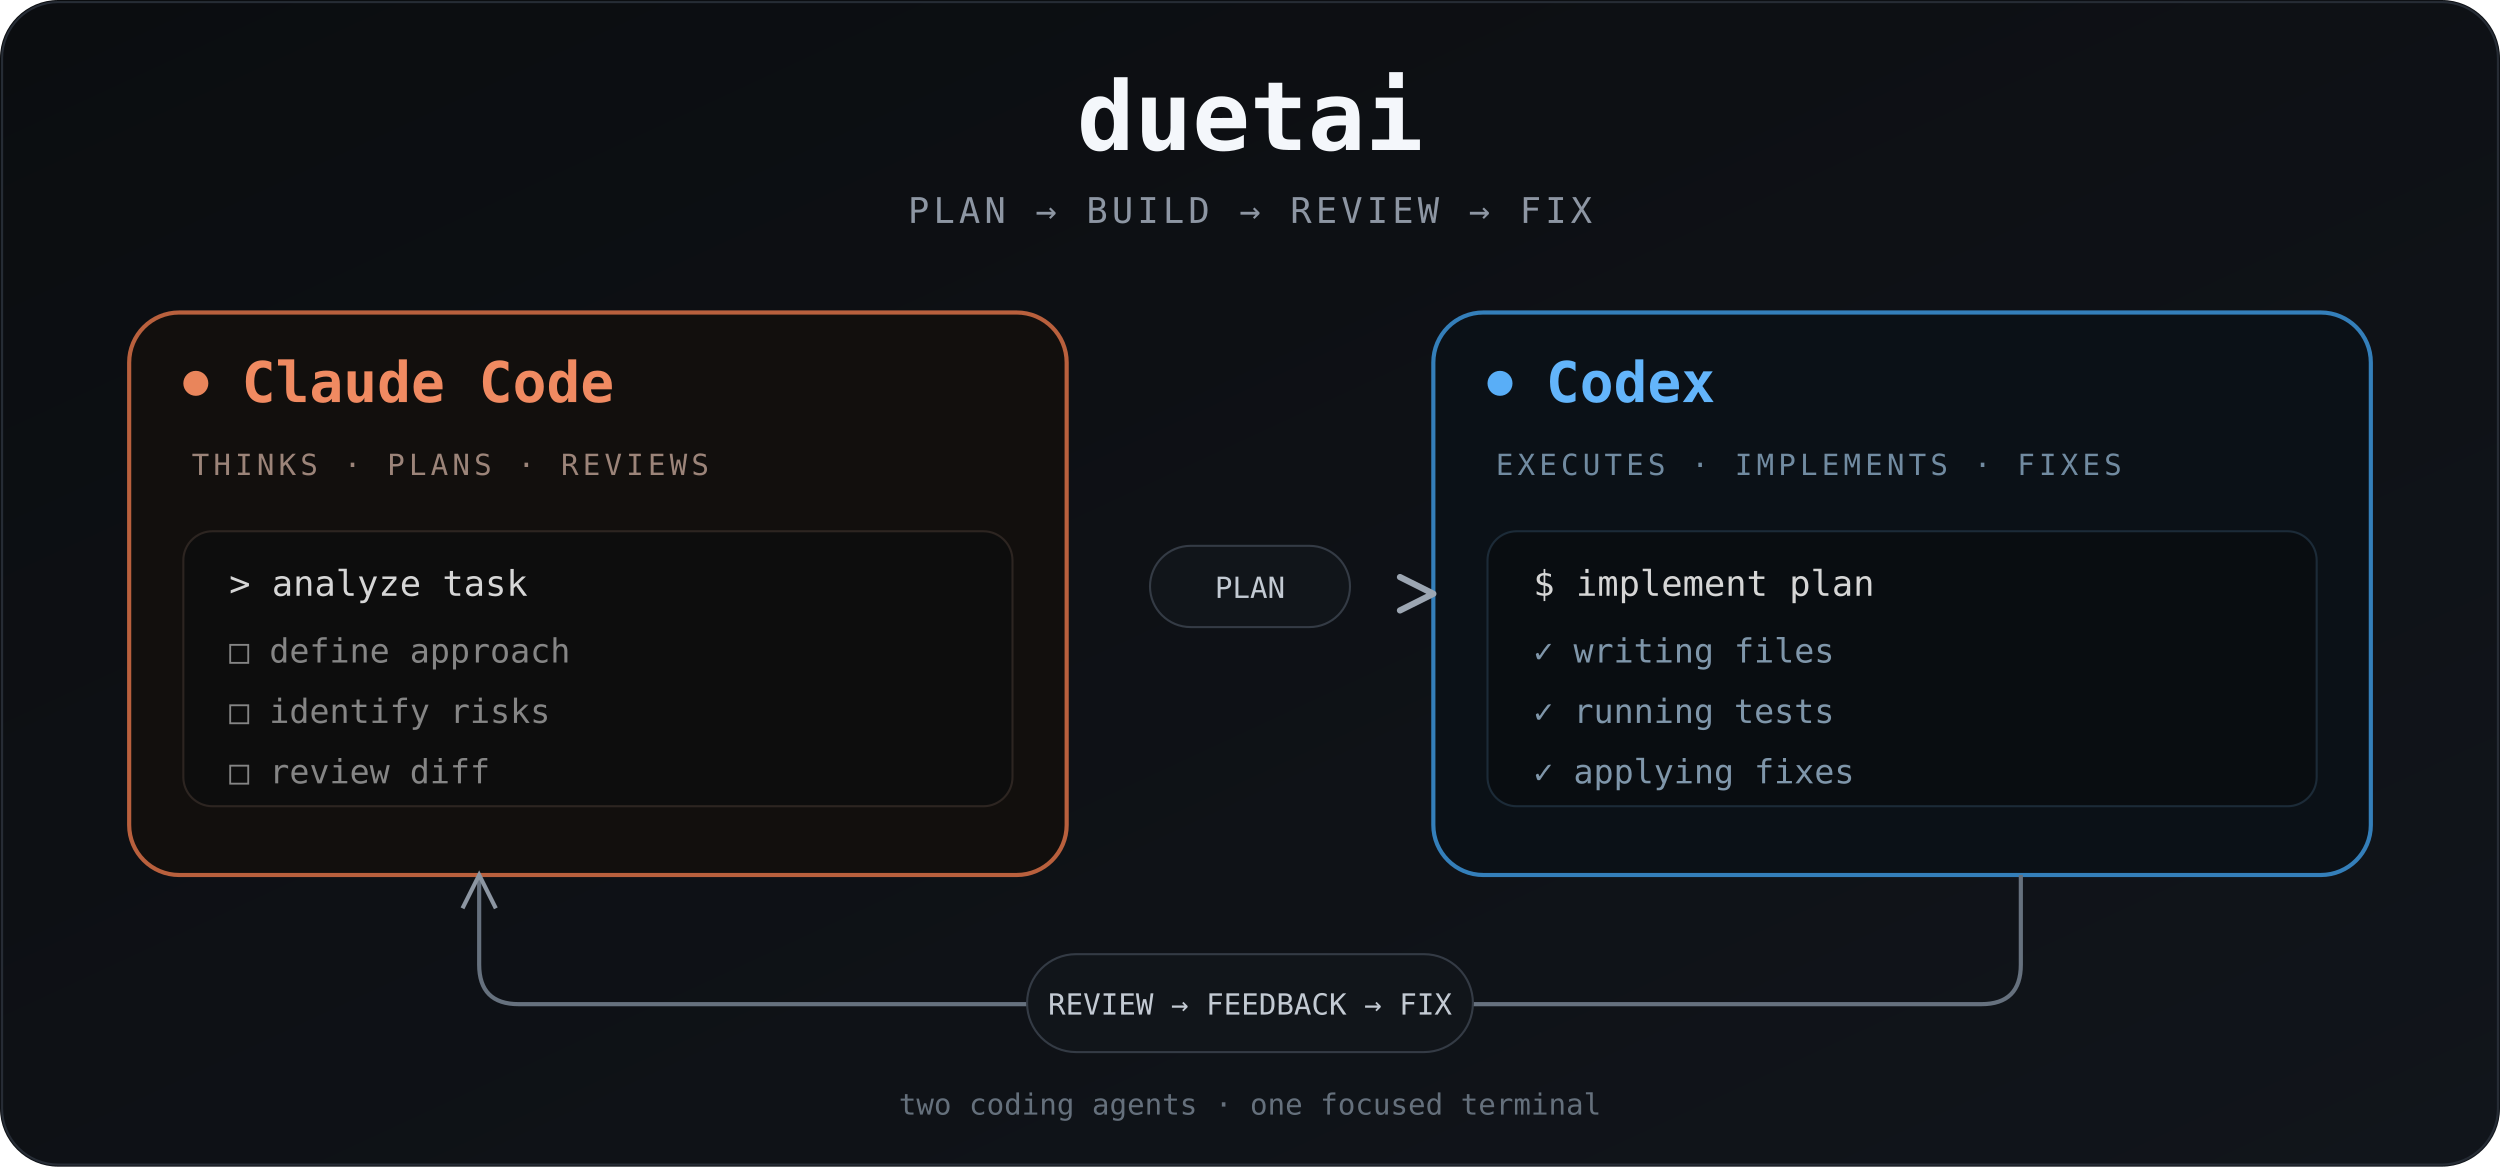
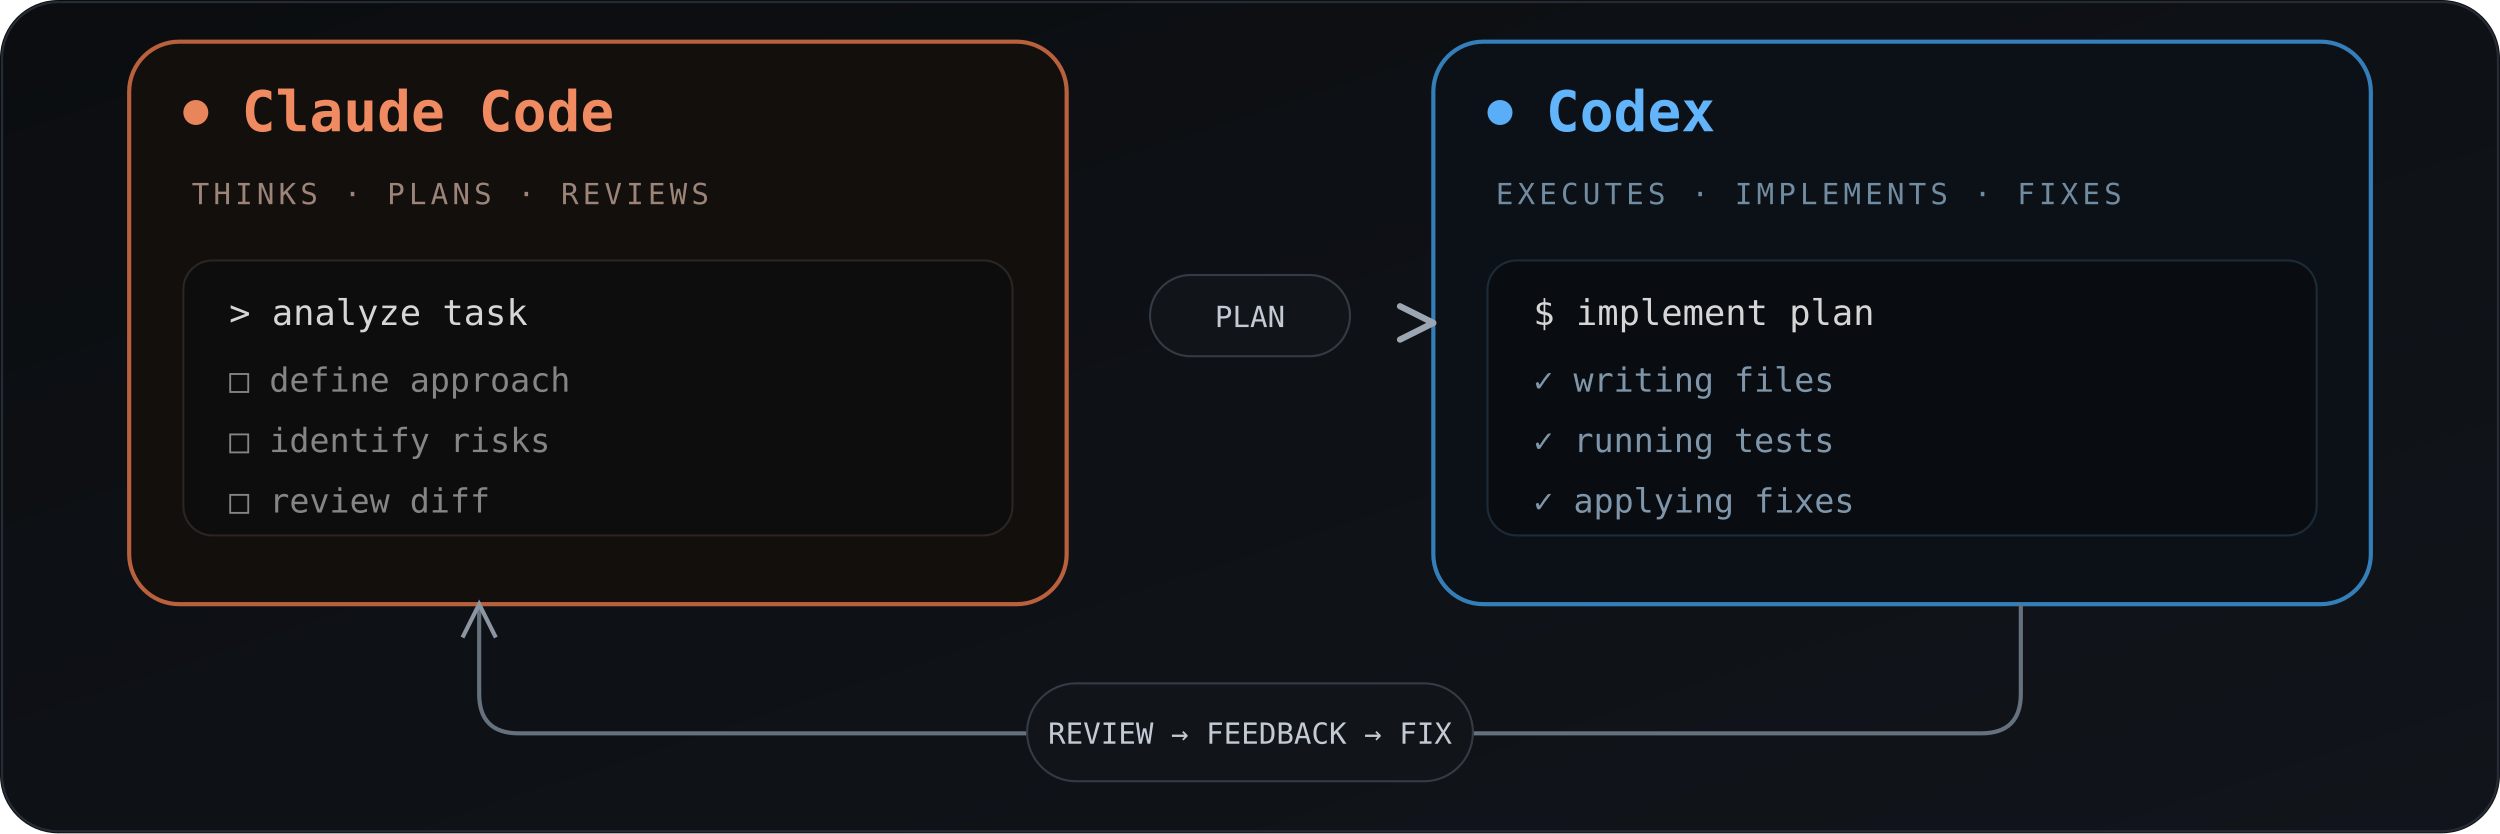
- <svg xmlns="http://www.w3.org/2000/svg" width="1200" height="560" viewBox="0 0 1200 560">
+ <svg xmlns="http://www.w3.org/2000/svg" width="1200" height="400" viewBox="0 130 1200 400">
  <defs>
    <linearGradient id="bg" x1="0" x2="1" y1="0" y2="1">
      <stop offset="0" stop-color="#0b0d10" />
      <stop offset="1" stop-color="#11151b" />
    </linearGradient>
    <linearGradient id="line" x1="0" x2="1">
      <stop offset="0" stop-color="#e9855b" />
      <stop offset=".52" stop-color="#7f8793" />
      <stop offset="1" stop-color="#59aef7" />
    </linearGradient>
    <filter id="glow">
      <feGaussianBlur stdDeviation="9" result="b" />
      <feMerge>
        <feMergeNode in="b" />
        <feMergeNode in="SourceGraphic" />
      </feMerge>
    </filter>
  </defs>
-   <rect width="1200" height="560" rx="28" fill="url(#bg)" />
-   <rect x="1" y="1" width="1198" height="558" rx="27" fill="none" stroke="#262c35" />
-   <text x="600" y="72" text-anchor="middle" fill="#f4f7fb" font-family="ui-monospace,SFMono-Regular,Menlo,monospace" font-size="46" font-weight="700">duetai</text>
-   <text x="600" y="107" text-anchor="middle" fill="#8d96a3" font-family="ui-monospace,SFMono-Regular,Menlo,monospace" font-size="17" letter-spacing="2">PLAN  →  BUILD  →  REVIEW  →  FIX</text>
+   <rect y="130" width="1200" height="400" rx="28" fill="url(#bg)" />
+   <rect x="1" y="131" width="1198" height="398" rx="27" fill="none" stroke="#262c35" />
  <rect x="62" y="150" width="450" height="270" rx="24" fill="#120f0d" stroke="#b9603d" stroke-width="2" />
  <circle cx="94" cy="184" r="6" fill="#e9855b" />
  <text x="116" y="193" fill="#f08a61" font-family="ui-monospace,SFMono-Regular,Menlo,monospace" font-size="27" font-weight="700">Claude Code</text>
  <text x="92" y="228" fill="#9c8479" font-family="ui-monospace,SFMono-Regular,Menlo,monospace" font-size="14" letter-spacing="2">THINKS · PLANS · REVIEWS</text>
  <rect x="88" y="255" width="398" height="132" rx="14" fill="#0d0d0d" stroke="#2d2521" />
  <text x="110" y="286" fill="#d6d6d6" font-family="ui-monospace,SFMono-Regular,Menlo,monospace" font-size="17">&gt; analyze task</text>
  <text x="110" y="318" fill="#858585" font-family="ui-monospace,SFMono-Regular,Menlo,monospace" font-size="16">□ define approach</text>
  <text x="110" y="347" fill="#858585" font-family="ui-monospace,SFMono-Regular,Menlo,monospace" font-size="16">□ identify risks</text>
  <text x="110" y="376" fill="#858585" font-family="ui-monospace,SFMono-Regular,Menlo,monospace" font-size="16">□ review diff</text>
  <rect x="688" y="150" width="450" height="270" rx="24" fill="#0b1117" stroke="#347fba" stroke-width="2" />
  <circle cx="720" cy="184" r="6" fill="#59aef7" />
  <text x="742" y="193" fill="#63b5fb" font-family="ui-monospace,SFMono-Regular,Menlo,monospace" font-size="27" font-weight="700">Codex</text>
  <text x="718" y="228" fill="#718ba1" font-family="ui-monospace,SFMono-Regular,Menlo,monospace" font-size="14" letter-spacing="2">EXECUTES · IMPLEMENTS · FIXES</text>
  <rect x="714" y="255" width="398" height="132" rx="14" fill="#090d11" stroke="#1c2b38" />
  <text x="736" y="286" fill="#d6d6d6" font-family="ui-monospace,SFMono-Regular,Menlo,monospace" font-size="17">$ implement plan</text>
  <text x="736" y="318" fill="#7f96aa" font-family="ui-monospace,SFMono-Regular,Menlo,monospace" font-size="16">✓ writing files</text>
  <text x="736" y="347" fill="#7f96aa" font-family="ui-monospace,SFMono-Regular,Menlo,monospace" font-size="16">✓ running tests</text>
  <text x="736" y="376" fill="#7f96aa" font-family="ui-monospace,SFMono-Regular,Menlo,monospace" font-size="16">✓ applying fixes</text>
  <path d="M512 285 C565 285 635 285 688 285" stroke="url(#line)" stroke-width="3" fill="none" />
  <path d="M672 277 L688 285 L672 293" fill="none" stroke="#9ca6b2" stroke-width="3" stroke-linecap="round" stroke-linejoin="round" />
  <rect x="552" y="262" width="96" height="39" rx="19.5" fill="#11151a" stroke="#343b45" />
  <text x="600" y="287" text-anchor="middle" fill="#c3cad3" font-family="ui-monospace,SFMono-Regular,Menlo,monospace" font-size="14">PLAN</text>
  <path d="M970 420 V463 Q970 482 951 482 H249 Q230 482 230 463 V420" stroke="#66717e" stroke-width="2" fill="none" />
  <path d="M222 436 L230 420 L238 436" fill="none" stroke="#8c96a2" stroke-width="2" />
  <rect x="493" y="458" width="214" height="47" rx="23.5" fill="#11151a" stroke="#343b45" />
  <text x="600" y="487" text-anchor="middle" fill="#c3cad3" font-family="ui-monospace,SFMono-Regular,Menlo,monospace" font-size="14">REVIEW → FEEDBACK → FIX</text>
-   <text x="600" y="535" text-anchor="middle" fill="#65707c" font-family="ui-monospace,SFMono-Regular,Menlo,monospace" font-size="14">two coding agents · one focused terminal</text>
</svg>
